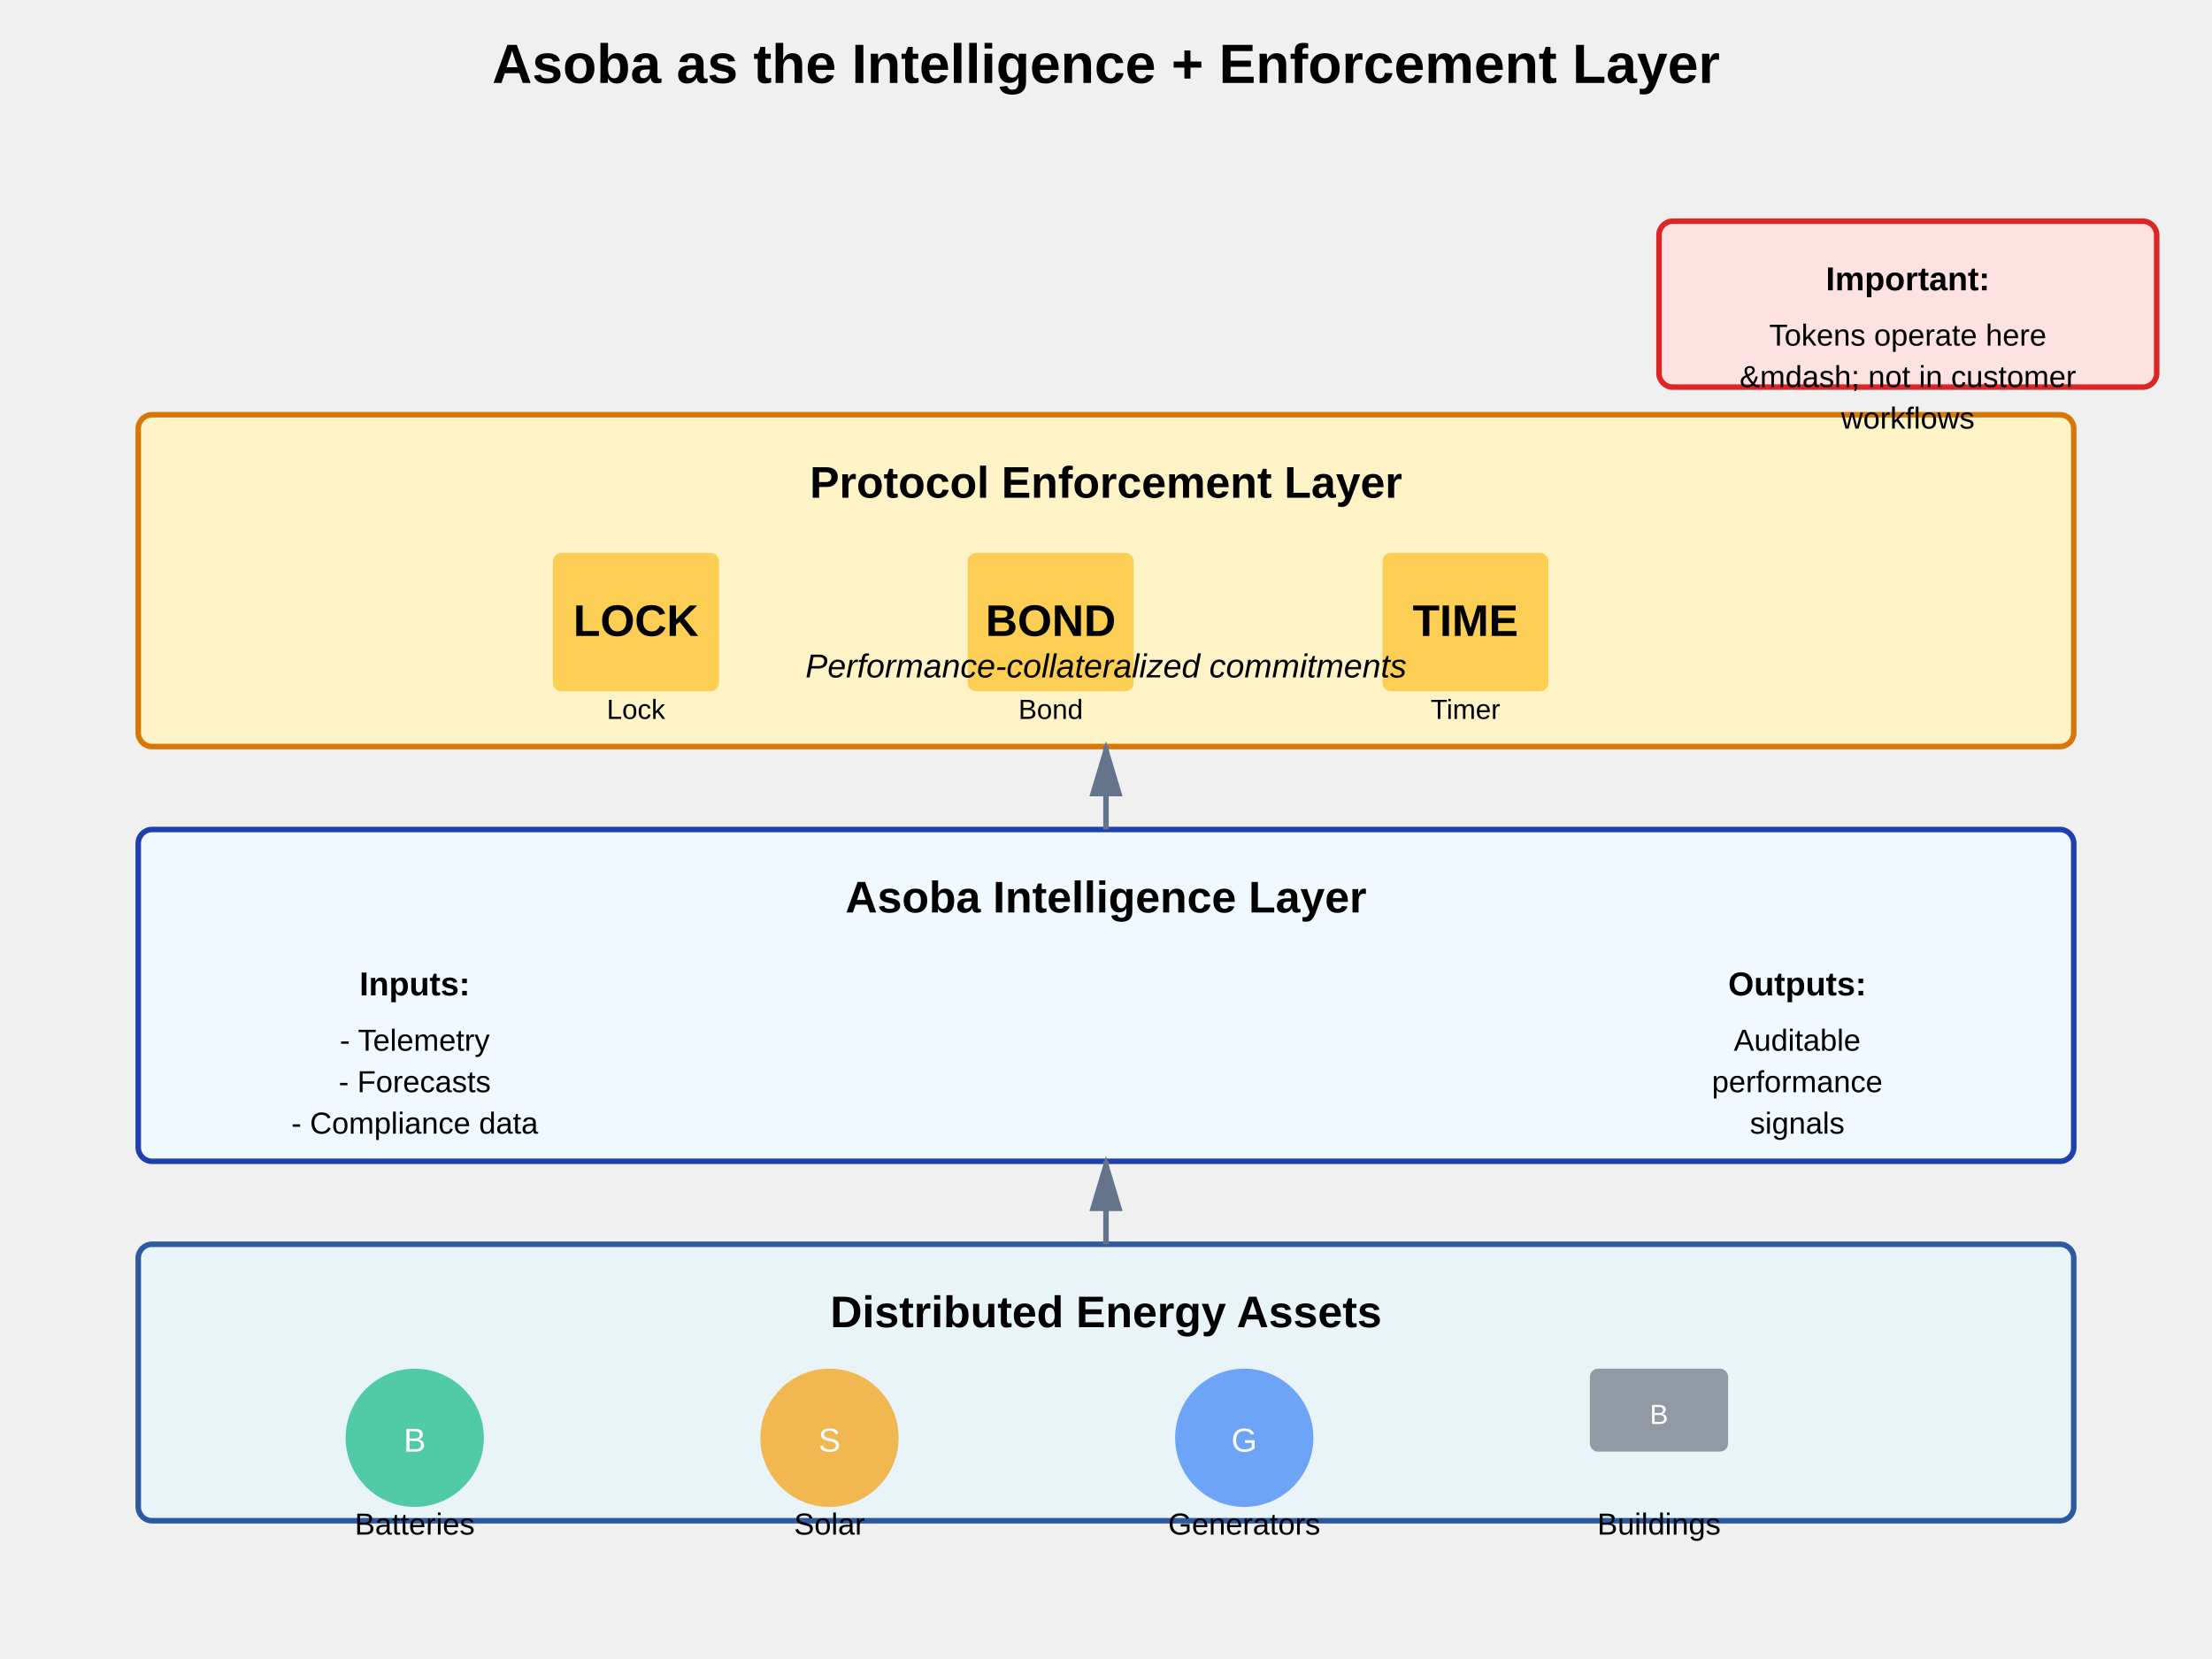
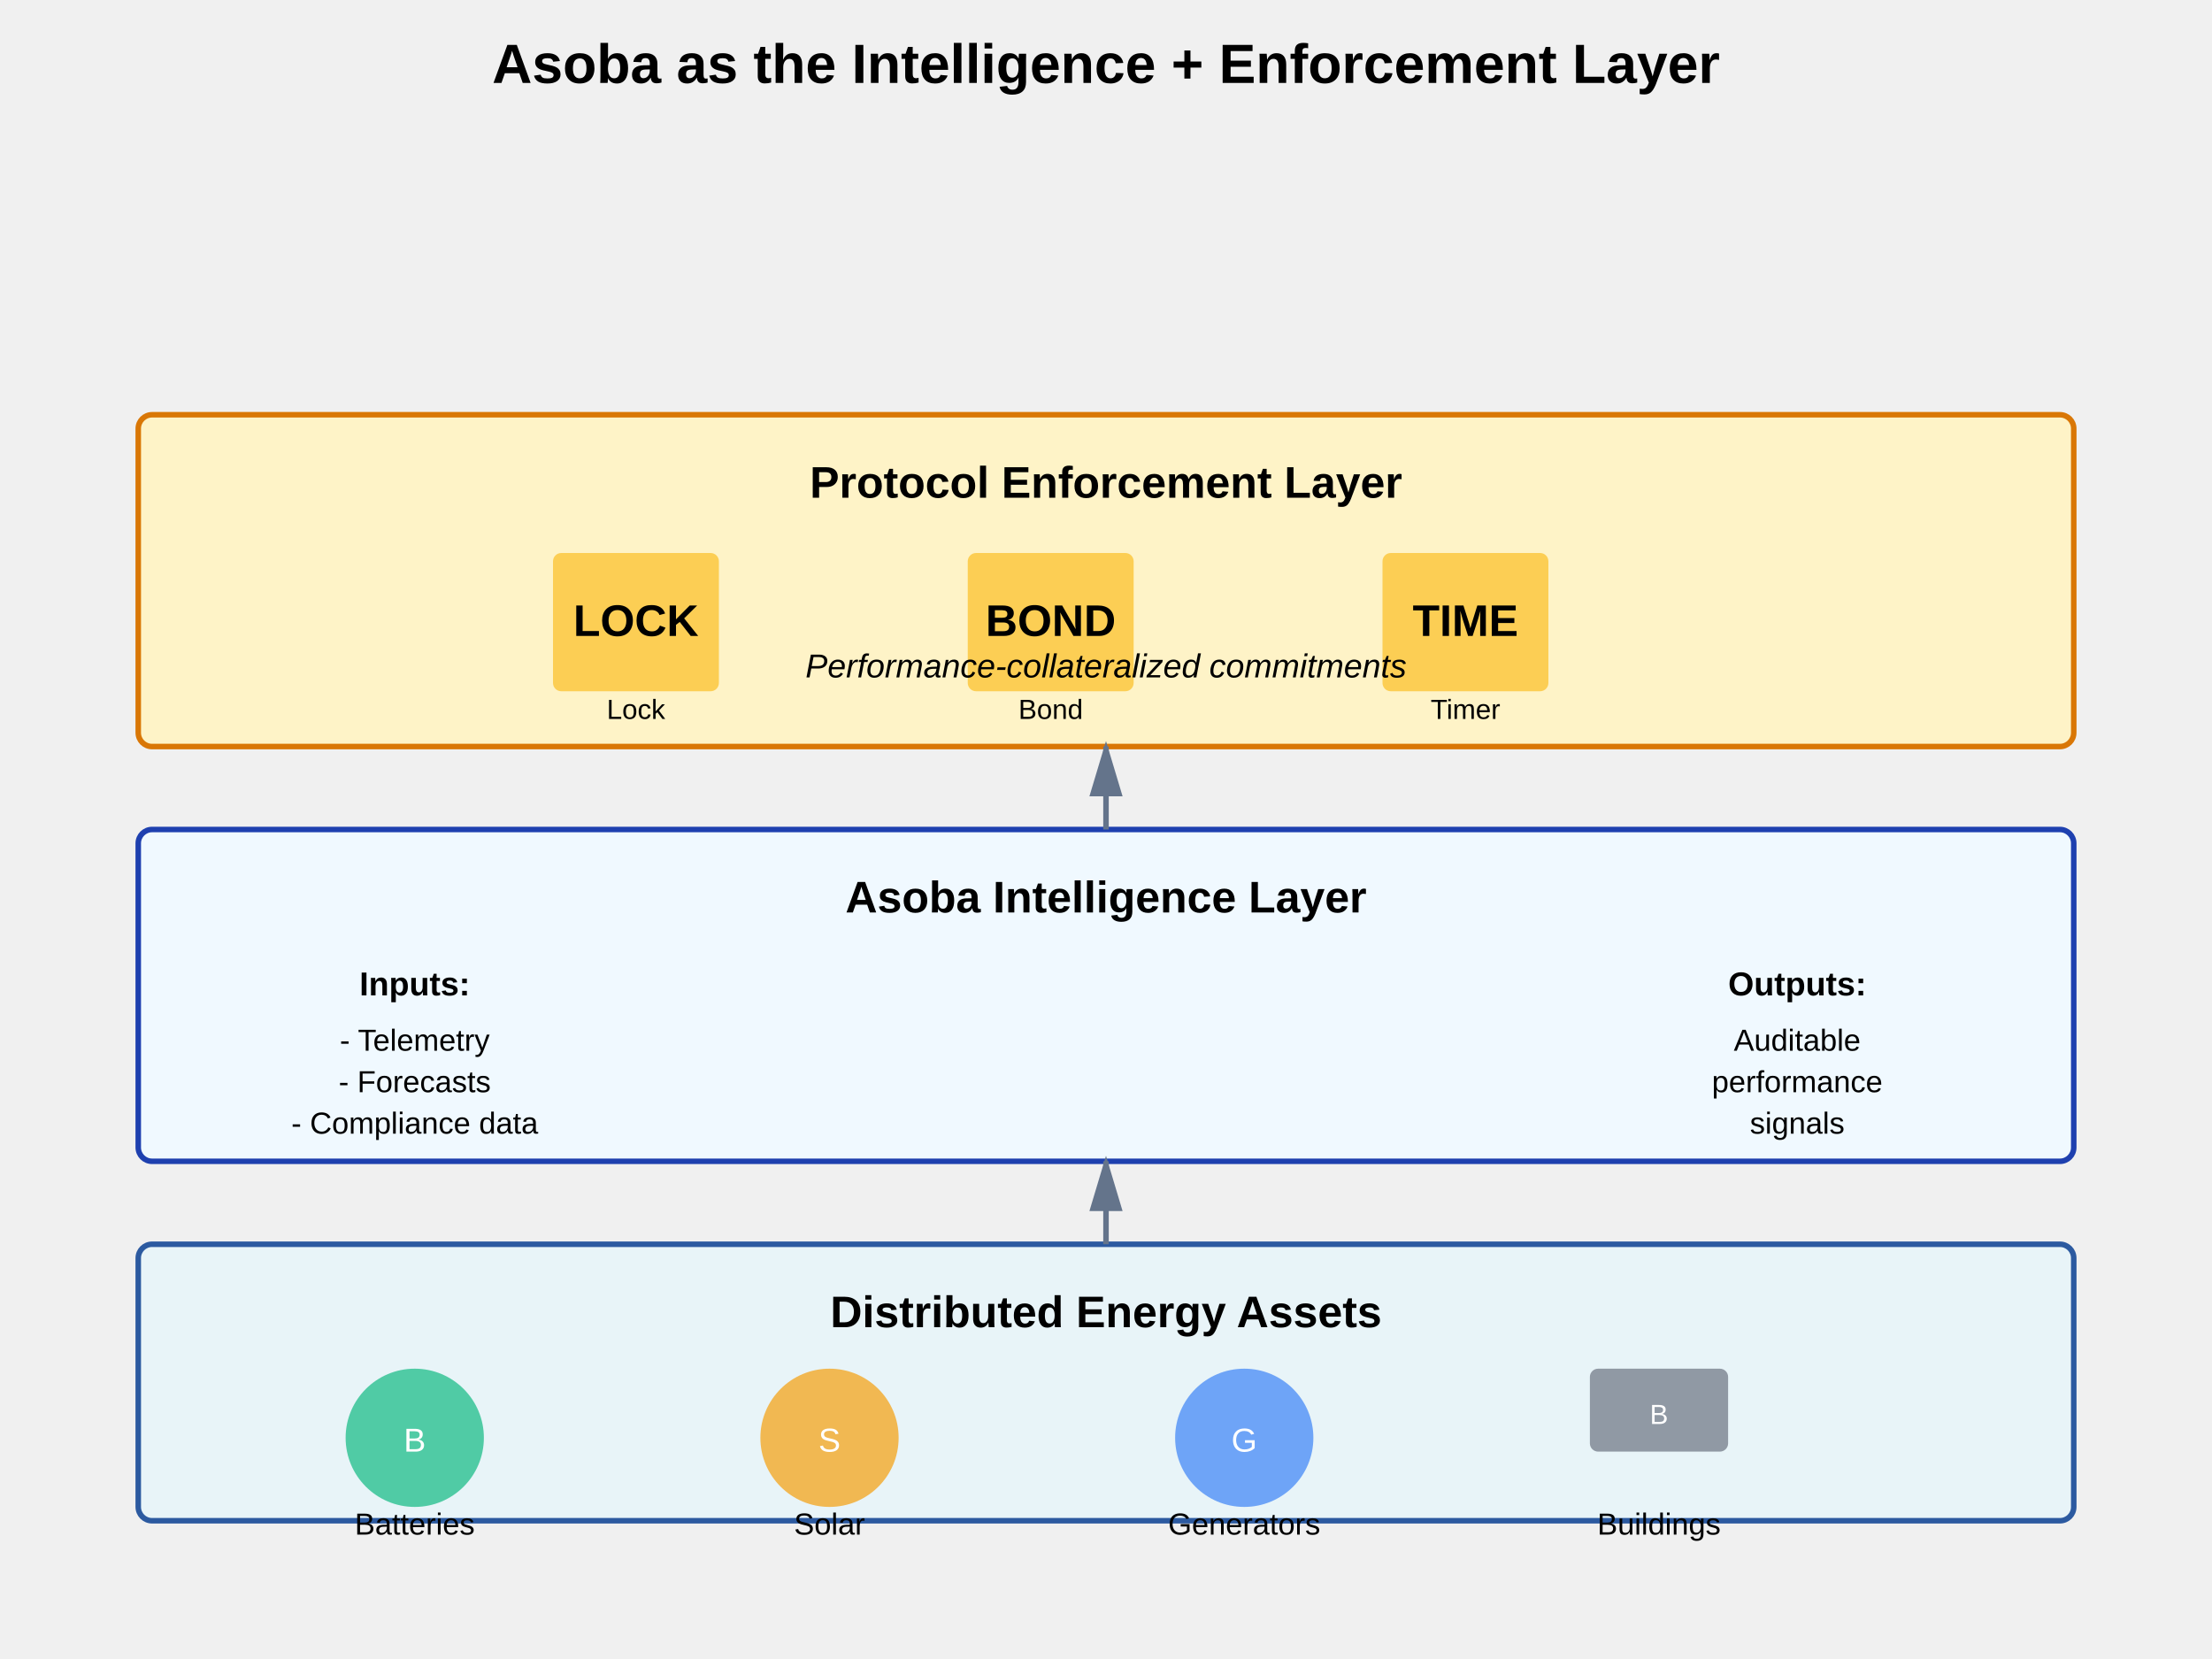
<svg xmlns="http://www.w3.org/2000/svg" viewBox="0 0 800 600" style="background-color: #ffffff;">
  <text x="400" y="30" text-anchor="middle" font-family="Arial, sans-serif" font-size="20" font-weight="bold">Asoba as the Intelligence + Enforcement Layer</text>
  <rect x="50" y="450" width="700" height="100" fill="#e8f4f8" stroke="#2c5aa0" stroke-width="2" rx="5" />
  <text x="400" y="480" text-anchor="middle" font-family="Arial, sans-serif" font-size="16" font-weight="bold">Distributed Energy Assets</text>
  <circle cx="150" cy="520" r="25" fill="#10b981" opacity="0.7" />
  <text x="150" y="525" text-anchor="middle" font-family="Arial, sans-serif" font-size="12" fill="white">B</text>
  <text x="150" y="555" text-anchor="middle" font-family="Arial, sans-serif" font-size="11">Batteries</text>
  <circle cx="300" cy="520" r="25" fill="#f59e0b" opacity="0.7" />
  <text x="300" y="525" text-anchor="middle" font-family="Arial, sans-serif" font-size="12" fill="white">S</text>
  <text x="300" y="555" text-anchor="middle" font-family="Arial, sans-serif" font-size="11">Solar</text>
  <circle cx="450" cy="520" r="25" fill="#3b82f6" opacity="0.7" />
  <text x="450" y="525" text-anchor="middle" font-family="Arial, sans-serif" font-size="12" fill="white">G</text>
  <text x="450" y="555" text-anchor="middle" font-family="Arial, sans-serif" font-size="11">Generators</text>
  <rect x="575" y="495" width="50" height="30" fill="#6b7280" opacity="0.7" rx="3" />
  <text x="600" y="515" text-anchor="middle" font-family="Arial, sans-serif" font-size="10" fill="white">B</text>
  <text x="600" y="555" text-anchor="middle" font-family="Arial, sans-serif" font-size="11">Buildings</text>
  <rect x="50" y="300" width="700" height="120" fill="#f0f9ff" stroke="#1e40af" stroke-width="2" rx="5" />
  <text x="400" y="330" text-anchor="middle" font-family="Arial, sans-serif" font-size="16" font-weight="bold">Asoba Intelligence Layer</text>
  <text x="150" y="360" text-anchor="middle" font-family="Arial, sans-serif" font-size="12" font-weight="bold">Inputs:</text>
  <text x="150" y="380" text-anchor="middle" font-family="Arial, sans-serif" font-size="11">- Telemetry</text>
  <text x="150" y="395" text-anchor="middle" font-family="Arial, sans-serif" font-size="11">- Forecasts</text>
  <text x="150" y="410" text-anchor="middle" font-family="Arial, sans-serif" font-size="11">- Compliance data</text>
  <text x="650" y="360" text-anchor="middle" font-family="Arial, sans-serif" font-size="12" font-weight="bold">Outputs:</text>
  <text x="650" y="380" text-anchor="middle" font-family="Arial, sans-serif" font-size="11">Auditable</text>
  <text x="650" y="395" text-anchor="middle" font-family="Arial, sans-serif" font-size="11">performance</text>
  <text x="650" y="410" text-anchor="middle" font-family="Arial, sans-serif" font-size="11">signals</text>
  <path d="M 400 450 L 400 420" stroke="#64748b" stroke-width="2" fill="none" marker-end="url(#arrowhead)" />
  <rect x="50" y="150" width="700" height="120" fill="#fef3c7" stroke="#d97706" stroke-width="2" rx="5" />
  <text x="400" y="180" text-anchor="middle" font-family="Arial, sans-serif" font-size="16" font-weight="bold">Protocol Enforcement Layer</text>
  <rect x="200" y="200" width="60" height="50" fill="#fbbf24" opacity="0.7" rx="3" />
  <text x="230" y="230" text-anchor="middle" font-family="Arial, sans-serif" font-size="16" font-weight="bold">LOCK</text>
  <text x="230" y="260" text-anchor="middle" font-family="Arial, sans-serif" font-size="10">Lock</text>
  <rect x="350" y="200" width="60" height="50" fill="#fbbf24" opacity="0.7" rx="3" />
  <text x="380" y="230" text-anchor="middle" font-family="Arial, sans-serif" font-size="16" font-weight="bold">BOND</text>
  <text x="380" y="260" text-anchor="middle" font-family="Arial, sans-serif" font-size="10">Bond</text>
  <rect x="500" y="200" width="60" height="50" fill="#fbbf24" opacity="0.7" rx="3" />
  <text x="530" y="230" text-anchor="middle" font-family="Arial, sans-serif" font-size="16" font-weight="bold">TIME</text>
  <text x="530" y="260" text-anchor="middle" font-family="Arial, sans-serif" font-size="10">Timer</text>
  <text x="400" y="245" text-anchor="middle" font-family="Arial, sans-serif" font-size="12" font-style="italic">Performance-collateralized commitments</text>
  <path d="M 400 300 L 400 270" stroke="#64748b" stroke-width="2" fill="none" marker-end="url(#arrowhead)" />
-   <rect x="600" y="80" width="180" height="60" fill="#fee2e2" stroke="#dc2626" stroke-width="2" rx="5" />
-   <text x="690" y="105" text-anchor="middle" font-family="Arial, sans-serif" font-size="12" font-weight="bold">Important:</text>
-   <text x="690" y="125" text-anchor="middle" font-family="Arial, sans-serif" font-size="11">Tokens operate here</text>
-   <text x="690" y="140" text-anchor="middle" font-family="Arial, sans-serif" font-size="11">&amp;mdash; not in customer</text>
-   <text x="690" y="155" text-anchor="middle" font-family="Arial, sans-serif" font-size="11">workflows</text>
  <defs>
    <marker id="arrowhead" markerWidth="10" markerHeight="10" refX="9" refY="3" orient="auto">
      <polygon points="0 0, 10 3, 0 6" fill="#64748b" />
    </marker>
  </defs>
</svg>
